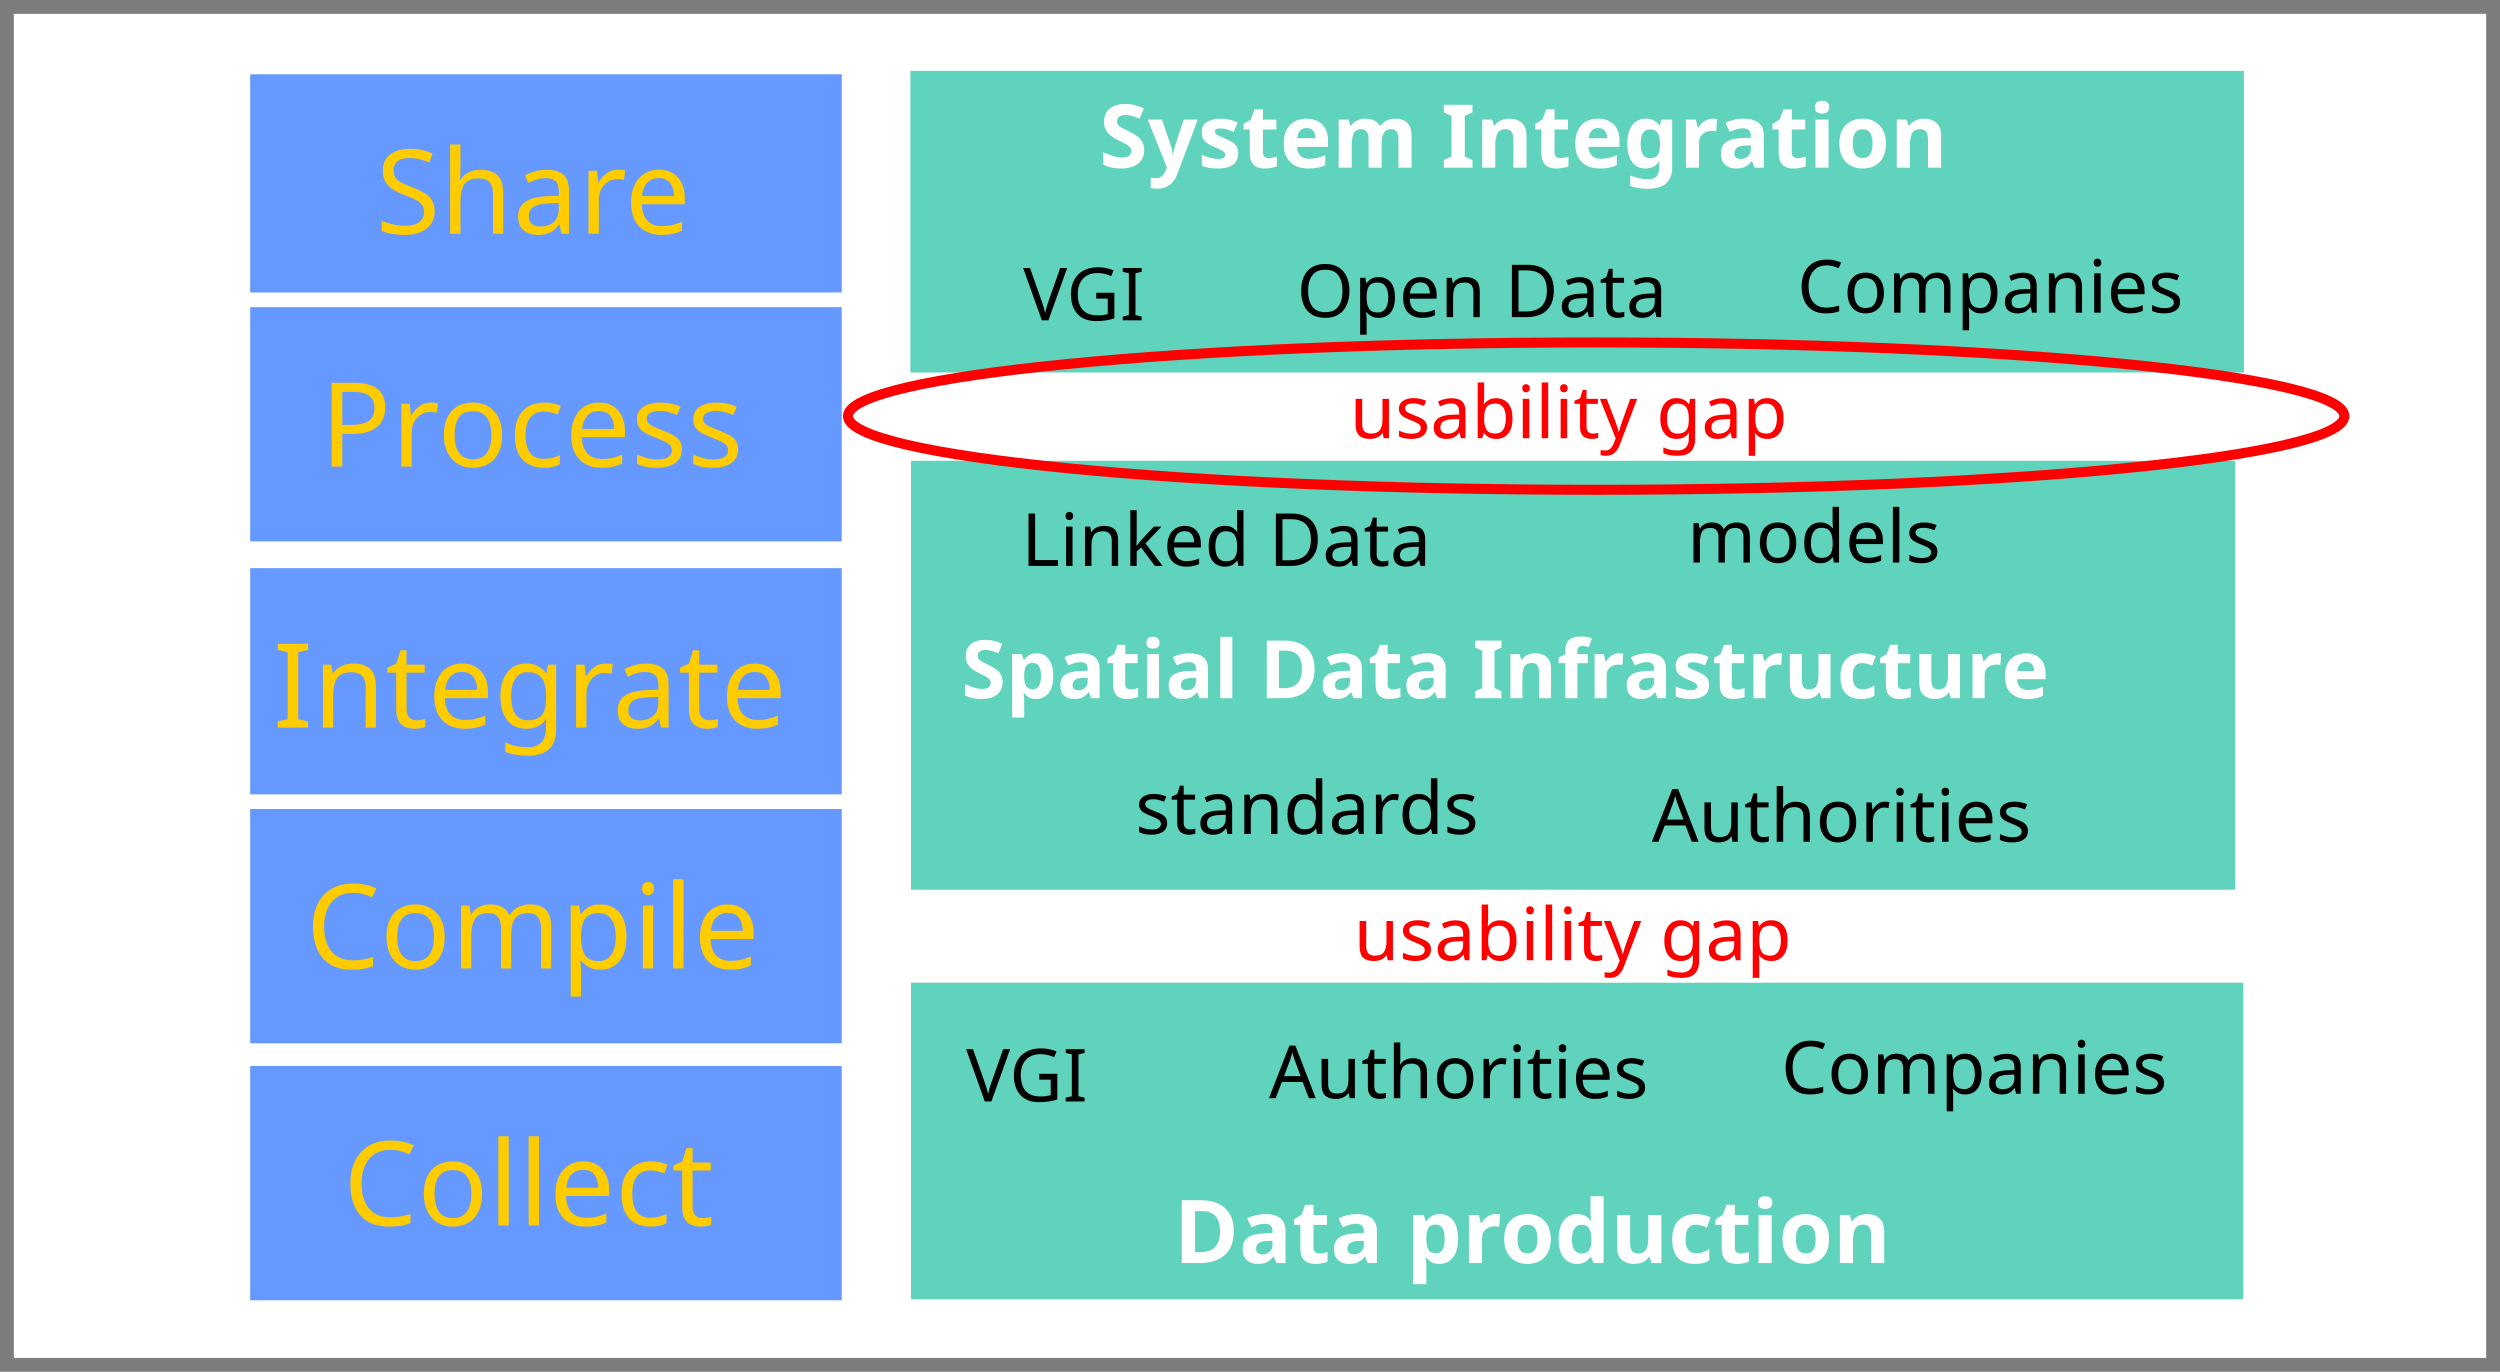
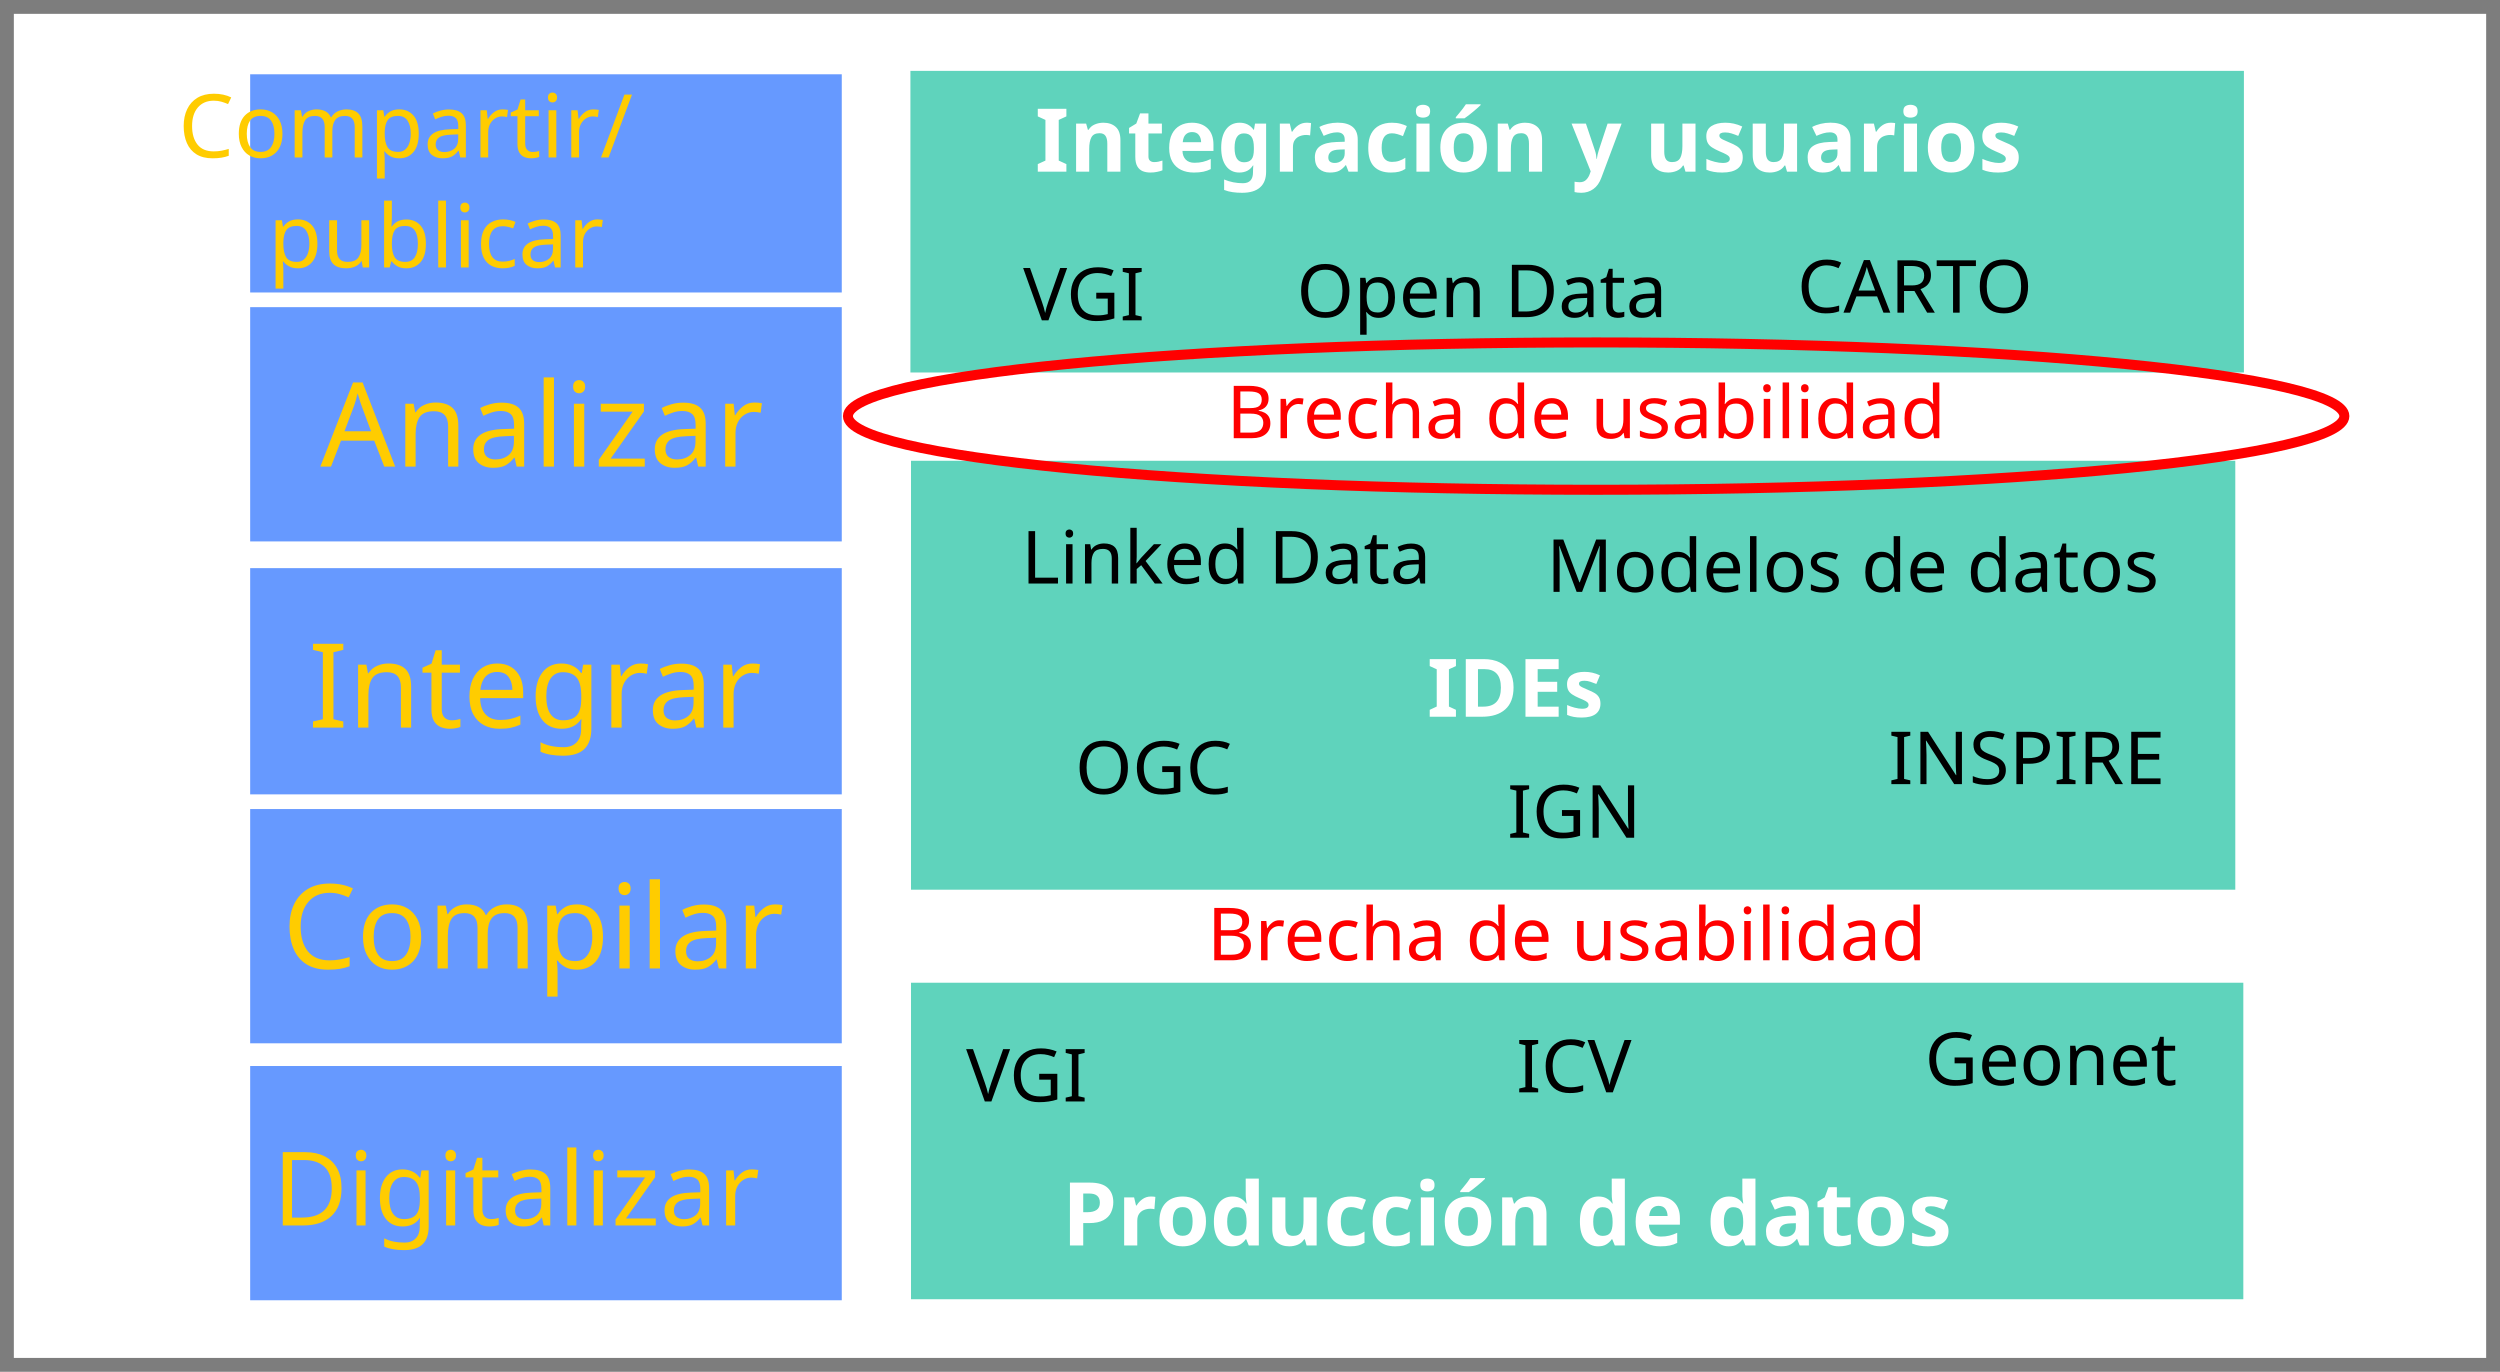
<svg xmlns="http://www.w3.org/2000/svg" width="240.507mm" height="131.968mm" viewBox="0 0 852.191 467.602" id="svg2" version="1.1">
  <defs id="defs4">
    <marker orient="auto" refY="0" refX="0" id="marker5596" style="overflow:visible">
      <path id="path5598" style="fill:#000000;fill-opacity:1;fill-rule:evenodd;stroke:#000000;stroke-width:0.625;stroke-linejoin:round;stroke-opacity:1" d="M 8.719,4.034 -2.207,0.016 8.719,-4.002 c -1.745,2.372 -1.735,5.617 -6e-7,8.035 z" transform="matrix(-1.1,0,0,-1.1,-1.1,0)" />
    </marker>
    <marker orient="auto" refY="0" refX="0" id="Arrow2Lend" style="overflow:visible">
      <path id="path4493" style="fill:#000000;fill-opacity:1;fill-rule:evenodd;stroke:#000000;stroke-width:0.625;stroke-linejoin:round;stroke-opacity:1" d="M 8.719,4.034 -2.207,0.016 8.719,-4.002 c -1.745,2.372 -1.735,5.617 -6e-7,8.035 z" transform="matrix(-1.1,0,0,-1.1,-1.1,0)" />
    </marker>
  </defs>
  <g id="layer1" transform="translate(46.27547,-368.4868)">
    <rect style="opacity:1;fill:#ffffff;fill-opacity:1;fill-rule:nonzero;stroke:#7d7d7d;stroke-width:4.718;stroke-miterlimit:4;stroke-dasharray:none;stroke-opacity:1" id="rect4237" width="847.474" height="462.884" x="-43.917" y="370.846" />
    <g id="g4323">
      <rect y="391.307" x="36.5" height="84.856" width="206.665" id="rect4147" style="fill:#6699ff;fill-opacity:1;stroke:#ffffff;stroke-width:5;stroke-miterlimit:4;stroke-dasharray:none;stroke-opacity:1" />
-       <text id="text4149" y="448.158" x="81.805" style="font-style:normal;font-weight:normal;font-size:40px;line-height:125%;font-family:sans-serif;letter-spacing:0px;word-spacing:0px;fill:#ffcc00;fill-opacity:1;stroke:none;stroke-width:1px;stroke-linecap:butt;stroke-linejoin:miter;stroke-opacity:1" xml:space="preserve">
-         <tspan y="448.158" x="81.805" id="tspan4151">Share</tspan>
+       <text id="text4149" y="422.154" x="138.788" style="font-style:normal;font-weight:normal;font-size:40px;line-height:125%;font-family:sans-serif;letter-spacing:0px;word-spacing:0px;fill:#ffcc00;fill-opacity:1;stroke:none;stroke-width:1px;stroke-linecap:butt;stroke-linejoin:miter;stroke-opacity:1" xml:space="preserve">
+         <tspan y="422.154" x="138.788" id="tspan4151" style="font-size:30px;text-align:center;text-anchor:middle">Compartir/</tspan>
+         <tspan y="459.654" x="138.788" id="tspan4234" style="font-size:30px;text-align:center;text-anchor:middle">publicar</tspan>
      </text>
    </g>
    <g id="g4328">
      <rect y="470.688" x="36.5" height="84.856" width="206.665" id="rect4147-3" style="fill:#6699ff;fill-opacity:1;stroke:#ffffff;stroke-width:5;stroke-miterlimit:4;stroke-dasharray:none;stroke-opacity:1" />
      <text id="text4149-6" y="527.54" x="62.919" style="font-style:normal;font-weight:normal;font-size:40px;line-height:125%;font-family:sans-serif;letter-spacing:0px;word-spacing:0px;fill:#ffcc00;fill-opacity:1;stroke:none;stroke-width:1px;stroke-linecap:butt;stroke-linejoin:miter;stroke-opacity:1" xml:space="preserve">
-         <tspan y="527.54" x="62.919" id="tspan4151-7">Process</tspan>
+         <tspan y="527.54" x="62.919" id="tspan4151-7">Analizar</tspan>
      </text>
    </g>
    <g id="g4333">
      <rect y="559.65" x="36.5" height="84.856" width="206.665" id="rect4147-5" style="fill:#6699ff;fill-opacity:1;stroke:#ffffff;stroke-width:5;stroke-miterlimit:4;stroke-dasharray:none;stroke-opacity:1" />
-       <text id="text4149-3" y="616.502" x="46.825" style="font-style:normal;font-weight:normal;font-size:40px;line-height:125%;font-family:sans-serif;letter-spacing:0px;word-spacing:0px;fill:#ffcc00;fill-opacity:1;stroke:none;stroke-width:1px;stroke-linecap:butt;stroke-linejoin:miter;stroke-opacity:1" xml:space="preserve">
-         <tspan y="616.502" x="46.825" id="tspan4151-5">Integrate</tspan>
+       <text id="text4149-3" y="616.502" x="58.825" style="font-style:normal;font-weight:normal;font-size:40px;line-height:125%;font-family:sans-serif;letter-spacing:0px;word-spacing:0px;fill:#ffcc00;fill-opacity:1;stroke:none;stroke-width:1px;stroke-linecap:butt;stroke-linejoin:miter;stroke-opacity:1" xml:space="preserve">
+         <tspan y="616.502" x="58.825" id="tspan4151-5">Integrar</tspan>
      </text>
    </g>
    <g id="g4338">
      <rect y="641.769" x="36.5" height="84.856" width="206.665" id="rect4147-6" style="fill:#6699ff;fill-opacity:1;stroke:#ffffff;stroke-width:5;stroke-miterlimit:4;stroke-dasharray:none;stroke-opacity:1" />
-       <text id="text4149-2" y="698.62" x="57.977" style="font-style:normal;font-weight:normal;font-size:40px;line-height:125%;font-family:sans-serif;letter-spacing:0px;word-spacing:0px;fill:#ffcc00;fill-opacity:1;stroke:none;stroke-width:1px;stroke-linecap:butt;stroke-linejoin:miter;stroke-opacity:1" xml:space="preserve">
-         <tspan y="698.62" x="57.977" id="tspan4151-9">Compile</tspan>
+       <text id="text4149-2" y="698.62" x="49.977" style="font-style:normal;font-weight:normal;font-size:40px;line-height:125%;font-family:sans-serif;letter-spacing:0px;word-spacing:0px;fill:#ffcc00;fill-opacity:1;stroke:none;stroke-width:1px;stroke-linecap:butt;stroke-linejoin:miter;stroke-opacity:1" xml:space="preserve">
+         <tspan y="698.62" x="49.977" id="tspan4151-9">Compilar</tspan>
      </text>
    </g>
    <g id="g4343">
      <rect y="729.362" x="36.5" height="84.856" width="206.665" id="rect4147-1" style="fill:#6699ff;fill-opacity:1;stroke:#ffffff;stroke-width:5;stroke-miterlimit:4;stroke-dasharray:none;stroke-opacity:1" />
-       <text id="text4149-27" y="786.214" x="70.721" style="font-style:normal;font-weight:normal;font-size:40px;line-height:125%;font-family:sans-serif;letter-spacing:0px;word-spacing:0px;fill:#ffcc00;fill-opacity:1;stroke:none;stroke-width:1px;stroke-linecap:butt;stroke-linejoin:miter;stroke-opacity:1" xml:space="preserve">
-         <tspan y="786.214" x="70.721" id="tspan4151-0">Collect</tspan>
+       <text id="text4149-27" y="786.214" x="46.721" style="font-style:normal;font-weight:normal;font-size:40px;line-height:125%;font-family:sans-serif;letter-spacing:0px;word-spacing:0px;fill:#ffcc00;fill-opacity:1;stroke:none;stroke-width:1px;stroke-linecap:butt;stroke-linejoin:miter;stroke-opacity:1" xml:space="preserve">
+         <tspan y="786.214" x="46.721" id="tspan4151-0" style="font-size:35px">Digitalizar</tspan>
      </text>
    </g>
    <rect style="fill:#5fd3bc;fill-opacity:1;stroke:#ffffff;stroke-width:8.576;stroke-miterlimit:4;stroke-dasharray:none;stroke-opacity:1" id="rect4147-9" width="463.132" height="111.39" x="259.777" y="388.357" />
    <rect style="fill:#5fd3bc;fill-opacity:1;stroke:#ffffff;stroke-width:10.143;stroke-miterlimit:4;stroke-dasharray:none;stroke-opacity:1" id="rect4147-9-6" width="461.565" height="156.357" x="259.192" y="520.478" />
    <rect style="fill:#5fd3bc;fill-opacity:1;stroke:#ffffff;stroke-width:8.775;stroke-miterlimit:4;stroke-dasharray:none;stroke-opacity:1" id="rect4147-9-6-0" width="462.933" height="116.666" x="259.877" y="699.086" />
-     <text xml:space="preserve" style="font-style:normal;font-weight:normal;font-size:40px;line-height:125%;font-family:sans-serif;letter-spacing:0px;word-spacing:0px;fill:#ffffff;fill-opacity:1;stroke:none;stroke-width:1px;stroke-linecap:butt;stroke-linejoin:miter;stroke-opacity:1" x="328.427" y="425.633" id="text4283">
-       <tspan id="tspan4285" x="328.427" y="425.633" style="font-style:normal;font-variant:normal;font-weight:bold;font-stretch:normal;font-size:30px;font-family:sans-serif;-inkscape-font-specification:'sans-serif Bold';fill:#ffffff">System Integration</tspan>
+     <text xml:space="preserve" style="font-style:normal;font-weight:normal;font-size:40px;line-height:125%;font-family:sans-serif;letter-spacing:0px;word-spacing:0px;fill:#ffffff;fill-opacity:1;stroke:none;stroke-width:1px;stroke-linecap:butt;stroke-linejoin:miter;stroke-opacity:1" x="306.529" y="427.002" id="text4283">
+       <tspan id="tspan4285" x="306.529" y="427.002" style="font-style:normal;font-variant:normal;font-weight:bold;font-stretch:normal;font-size:30px;font-family:sans-serif;-inkscape-font-specification:'sans-serif Bold';fill:#ffffff">Integración y usuarios</tspan>
    </text>
-     <text xml:space="preserve" style="font-style:normal;font-weight:normal;font-size:27.5px;line-height:125%;font-family:sans-serif;letter-spacing:0px;word-spacing:0px;fill:#ffffff;fill-opacity:1;stroke:none;stroke-width:1px;stroke-linecap:butt;stroke-linejoin:miter;stroke-opacity:1" x="281.443" y="606.482" id="text4283-2">
-       <tspan id="tspan4285-6" x="281.443" y="606.482" style="font-style:normal;font-variant:normal;font-weight:bold;font-stretch:normal;font-family:sans-serif;-inkscape-font-specification:'sans-serif Bold'">Spatial Data Infrastructure</tspan>
+     <text xml:space="preserve" style="font-style:normal;font-weight:normal;font-size:27.5px;line-height:125%;font-family:sans-serif;letter-spacing:0px;word-spacing:0px;fill:#ffffff;fill-opacity:1;stroke:none;stroke-width:1px;stroke-linecap:butt;stroke-linejoin:miter;stroke-opacity:1" x="440.206" y="612.8" id="text4283-2">
+       <tspan x="440.206" y="612.8" style="font-style:normal;font-variant:normal;font-weight:bold;font-stretch:normal;font-family:sans-serif;-inkscape-font-specification:'sans-serif Bold'" id="tspan4208">IDEs</tspan>
    </text>
-     <text xml:space="preserve" style="font-style:normal;font-weight:normal;font-size:40px;line-height:125%;font-family:sans-serif;letter-spacing:0px;word-spacing:0px;fill:#ffffff;fill-opacity:1;stroke:none;stroke-width:1px;stroke-linecap:butt;stroke-linejoin:miter;stroke-opacity:1" x="353.85" y="799.037" id="text4283-2-1">
-       <tspan id="tspan4285-6-8" x="353.85" y="799.037" style="font-style:normal;font-variant:normal;font-weight:bold;font-stretch:normal;font-size:30px;font-family:sans-serif;-inkscape-font-specification:'sans-serif Bold';fill:#ffffff">Data production</tspan>
+     <text xml:space="preserve" style="font-style:normal;font-weight:normal;font-size:40px;line-height:125%;font-family:sans-serif;letter-spacing:0px;word-spacing:0px;fill:#ffffff;fill-opacity:1;stroke:none;stroke-width:1px;stroke-linecap:butt;stroke-linejoin:miter;stroke-opacity:1" x="315.739" y="793.037" id="text4283-2-1">
+       <tspan id="tspan4285-6-8" x="315.739" y="793.037" style="font-style:normal;font-variant:normal;font-weight:bold;font-stretch:normal;font-size:30px;font-family:sans-serif;-inkscape-font-specification:'sans-serif Bold';fill:#ffffff">Producción de datos</tspan>
    </text>
    <text xml:space="preserve" style="font-style:normal;font-weight:normal;font-size:40px;line-height:125%;font-family:sans-serif;letter-spacing:0px;word-spacing:0px;fill:#000000;fill-opacity:1;stroke:none;stroke-width:1px;stroke-linecap:butt;stroke-linejoin:miter;stroke-opacity:1" x="841.717" y="784.108" id="text4348">
      <tspan id="tspan4350" x="841.717" y="784.108" />
    </text>
-     <text xml:space="preserve" style="font-style:normal;font-weight:normal;font-size:25px;line-height:125%;font-family:sans-serif;letter-spacing:0px;word-spacing:0px;fill:#000000;fill-opacity:1;stroke:none;stroke-width:1px;stroke-linecap:butt;stroke-linejoin:miter;stroke-opacity:1" x="386.276" y="742.837" id="text4352">
-       <tspan id="tspan4354" x="386.276" y="742.837">Authorities</tspan>
+     <text xml:space="preserve" style="font-style:normal;font-weight:normal;font-size:25px;line-height:125%;font-family:sans-serif;letter-spacing:0px;word-spacing:0px;fill:#000000;fill-opacity:1;stroke:none;stroke-width:1px;stroke-linecap:butt;stroke-linejoin:miter;stroke-opacity:1" x="470.598" y="740.837" id="text4352">
+       <tspan id="tspan4354" x="470.598" y="740.837">ICV</tspan>
    </text>
    <text xml:space="preserve" style="font-style:normal;font-weight:normal;font-size:25px;line-height:125%;font-family:sans-serif;letter-spacing:0px;word-spacing:0px;fill:#000000;fill-opacity:1;stroke:none;stroke-width:1px;stroke-linecap:butt;stroke-linejoin:miter;stroke-opacity:1" x="283.046" y="743.945" id="text4352-7">
      <tspan id="tspan4354-9" x="283.046" y="743.945">VGI</tspan>
    </text>
-     <text xml:space="preserve" style="font-style:normal;font-weight:normal;font-size:25px;line-height:125%;font-family:sans-serif;letter-spacing:0px;word-spacing:0px;fill:#000000;fill-opacity:1;stroke:none;stroke-width:1px;stroke-linecap:butt;stroke-linejoin:miter;stroke-opacity:1" x="560.88" y="741.313" id="text4352-2">
-       <tspan id="tspan4354-0" x="560.88" y="741.313">Companies</tspan>
+     <text xml:space="preserve" style="font-style:normal;font-weight:normal;font-size:25px;line-height:125%;font-family:sans-serif;letter-spacing:0px;word-spacing:0px;fill:#000000;fill-opacity:1;stroke:none;stroke-width:1px;stroke-linecap:butt;stroke-linejoin:miter;stroke-opacity:1" x="609.83" y="738.364" id="text4352-2">
+       <tspan x="609.83" y="738.364" id="tspan4210">Geonet</tspan>
    </text>
-     <text xml:space="preserve" style="font-style:normal;font-weight:normal;font-size:40px;line-height:125%;font-family:sans-serif;letter-spacing:0px;word-spacing:0px;fill:#000000;fill-opacity:1;stroke:none;stroke-width:1px;stroke-linecap:butt;stroke-linejoin:miter;stroke-opacity:1" x="413.856" y="517.853" id="text4392">
-       <tspan id="tspan4394" x="413.856" y="517.853" style="font-size:25px;fill:#ff0000">usability gap</tspan>
+     <text xml:space="preserve" style="font-style:normal;font-weight:normal;font-size:40px;line-height:125%;font-family:sans-serif;letter-spacing:0px;word-spacing:0px;fill:#000000;fill-opacity:1;stroke:none;stroke-width:1px;stroke-linecap:butt;stroke-linejoin:miter;stroke-opacity:1" x="371.856" y="517.853" id="text4392">
+       <tspan id="tspan4394" x="371.856" y="517.853" style="font-size:25px;fill:#ff0000">Brecha de usabilidad</tspan>
    </text>
    <text xml:space="preserve" style="font-style:normal;font-weight:normal;font-size:25px;line-height:125%;font-family:sans-serif;letter-spacing:0px;word-spacing:0px;fill:#000000;fill-opacity:1;stroke:none;stroke-width:1px;stroke-linecap:butt;stroke-linejoin:miter;stroke-opacity:1" x="395.717" y="476.583" id="text4352-75">
      <tspan id="tspan4354-92" x="395.717" y="476.583">Open Data</tspan>
    </text>
    <text xml:space="preserve" style="font-style:normal;font-weight:normal;font-size:25px;line-height:125%;font-family:sans-serif;letter-spacing:0px;word-spacing:0px;fill:#000000;fill-opacity:1;stroke:none;stroke-width:1px;stroke-linecap:butt;stroke-linejoin:miter;stroke-opacity:1" x="302.487" y="477.691" id="text4352-7-2">
      <tspan id="tspan4354-9-8" x="302.487" y="477.691">VGI</tspan>
    </text>
    <text xml:space="preserve" style="font-style:normal;font-weight:normal;font-size:25px;line-height:125%;font-family:sans-serif;letter-spacing:0px;word-spacing:0px;fill:#000000;fill-opacity:1;stroke:none;stroke-width:1px;stroke-linecap:butt;stroke-linejoin:miter;stroke-opacity:1" x="566.322" y="475.06" id="text4352-2-9">
-       <tspan id="tspan4354-0-7" x="566.322" y="475.06">Companies</tspan>
+       <tspan id="tspan4354-0-7" x="566.322" y="475.06">CARTO</tspan>
    </text>
-     <text xml:space="preserve" style="font-style:normal;font-weight:normal;font-size:40px;line-height:125%;font-family:sans-serif;letter-spacing:0px;word-spacing:0px;fill:#000000;fill-opacity:1;stroke:none;stroke-width:1px;stroke-linecap:butt;stroke-linejoin:miter;stroke-opacity:1" x="415.217" y="695.831" id="text4392-3">
-       <tspan id="tspan4394-6" x="415.217" y="695.831" style="font-size:25px;fill:#ff0000">usability gap</tspan>
+     <text xml:space="preserve" style="font-style:normal;font-weight:normal;font-size:40px;line-height:125%;font-family:sans-serif;letter-spacing:0px;word-spacing:0px;fill:#000000;fill-opacity:1;stroke:none;stroke-width:1px;stroke-linecap:butt;stroke-linejoin:miter;stroke-opacity:1" x="365.217" y="695.831" id="text4392-3">
+       <tspan id="tspan4394-6" x="365.217" y="695.831" style="font-size:25px;fill:#ff0000">Brecha de usabilidad</tspan>
    </text>
-     <text xml:space="preserve" style="font-style:normal;font-weight:normal;font-size:25px;line-height:125%;font-family:sans-serif;letter-spacing:0px;word-spacing:0px;fill:#000000;fill-opacity:1;stroke:none;stroke-width:1px;stroke-linecap:butt;stroke-linejoin:miter;stroke-opacity:1" x="340.733" y="652.772" id="text4352-2-9-1">
-       <tspan x="340.733" y="652.772" id="tspan5990">standards</tspan>
+     <text xml:space="preserve" style="font-style:normal;font-weight:normal;font-size:25px;line-height:125%;font-family:sans-serif;letter-spacing:0px;word-spacing:0px;fill:#000000;fill-opacity:1;stroke:none;stroke-width:1px;stroke-linecap:butt;stroke-linejoin:miter;stroke-opacity:1" x="320.203" y="639.085" id="text4352-2-9-1">
+       <tspan x="320.203" y="639.085" id="tspan5990">OGC</tspan>
    </text>
-     <text xml:space="preserve" style="font-style:normal;font-weight:normal;font-size:25px;line-height:125%;font-family:sans-serif;letter-spacing:0px;word-spacing:0px;fill:#000000;fill-opacity:1;stroke:none;stroke-width:1px;stroke-linecap:butt;stroke-linejoin:miter;stroke-opacity:1" x="528.864" y="560.233" id="text4352-2-9-1-9">
-       <tspan x="528.864" y="560.233" id="tspan5990-3">models</tspan>
+     <text xml:space="preserve" style="font-style:normal;font-weight:normal;font-size:25px;line-height:125%;font-family:sans-serif;letter-spacing:0px;word-spacing:0px;fill:#000000;fill-opacity:1;stroke:none;stroke-width:1px;stroke-linecap:butt;stroke-linejoin:miter;stroke-opacity:1" x="480.864" y="570.233" id="text4352-2-9-1-9">
+       <tspan x="480.864" y="570.233" id="tspan5990-3">Modelos de datos</tspan>
    </text>
-     <text xml:space="preserve" style="font-style:normal;font-weight:normal;font-size:25px;line-height:125%;font-family:sans-serif;letter-spacing:0px;word-spacing:0px;fill:#000000;fill-opacity:1;stroke:none;stroke-width:1px;stroke-linecap:butt;stroke-linejoin:miter;stroke-opacity:1" x="301.899" y="561.39" id="text4352-2-9-1-9-1">
-       <tspan x="301.899" y="561.39" id="tspan5990-3-9">Linked Data</tspan>
+     <text xml:space="preserve" style="font-style:normal;font-weight:normal;font-size:25px;line-height:125%;font-family:sans-serif;letter-spacing:0px;word-spacing:0px;fill:#000000;fill-opacity:1;stroke:none;stroke-width:1px;stroke-linecap:butt;stroke-linejoin:miter;stroke-opacity:1" x="301.899" y="567.39" id="text4352-2-9-1-9-1">
+       <tspan x="301.899" y="567.39" id="tspan5990-3-9">Linked Data</tspan>
    </text>
    <ellipse style="fill:none;fill-opacity:1;stroke:#ff0000;stroke-width:3.416;stroke-miterlimit:4;stroke-dasharray:none;stroke-opacity:1" id="path6036" cx="497.816" cy="510.326" rx="255.044" ry="25.112" />
-     <text xml:space="preserve" style="font-style:normal;font-weight:normal;font-size:25px;line-height:125%;font-family:sans-serif;letter-spacing:0px;word-spacing:0px;fill:#000000;fill-opacity:1;stroke:none;stroke-width:1px;stroke-linecap:butt;stroke-linejoin:miter;stroke-opacity:1" x="516.787" y="655.404" id="text4352-3">
-       <tspan id="tspan4354-6" x="516.787" y="655.404">Authorities</tspan>
+     <text xml:space="preserve" style="font-style:normal;font-weight:normal;font-size:25px;line-height:125%;font-family:sans-serif;letter-spacing:0px;word-spacing:0px;fill:#000000;fill-opacity:1;stroke:none;stroke-width:1px;stroke-linecap:butt;stroke-linejoin:miter;stroke-opacity:1" x="467.516" y="654.036" id="text4352-3">
+       <tspan id="tspan4354-6" x="467.516" y="654.036">IGN</tspan>
+     </text>
+     <text xml:space="preserve" style="font-style:normal;font-weight:normal;font-size:25px;line-height:125%;font-family:sans-serif;letter-spacing:0px;word-spacing:0px;fill:#000000;fill-opacity:1;stroke:none;stroke-width:1px;stroke-linecap:butt;stroke-linejoin:miter;stroke-opacity:1" x="597.446" y="635.786" id="text4352-2-9-1-8">
+       <tspan x="597.446" y="635.786" id="tspan5990-5">INSPIRE</tspan>
    </text>
  </g>
</svg>
